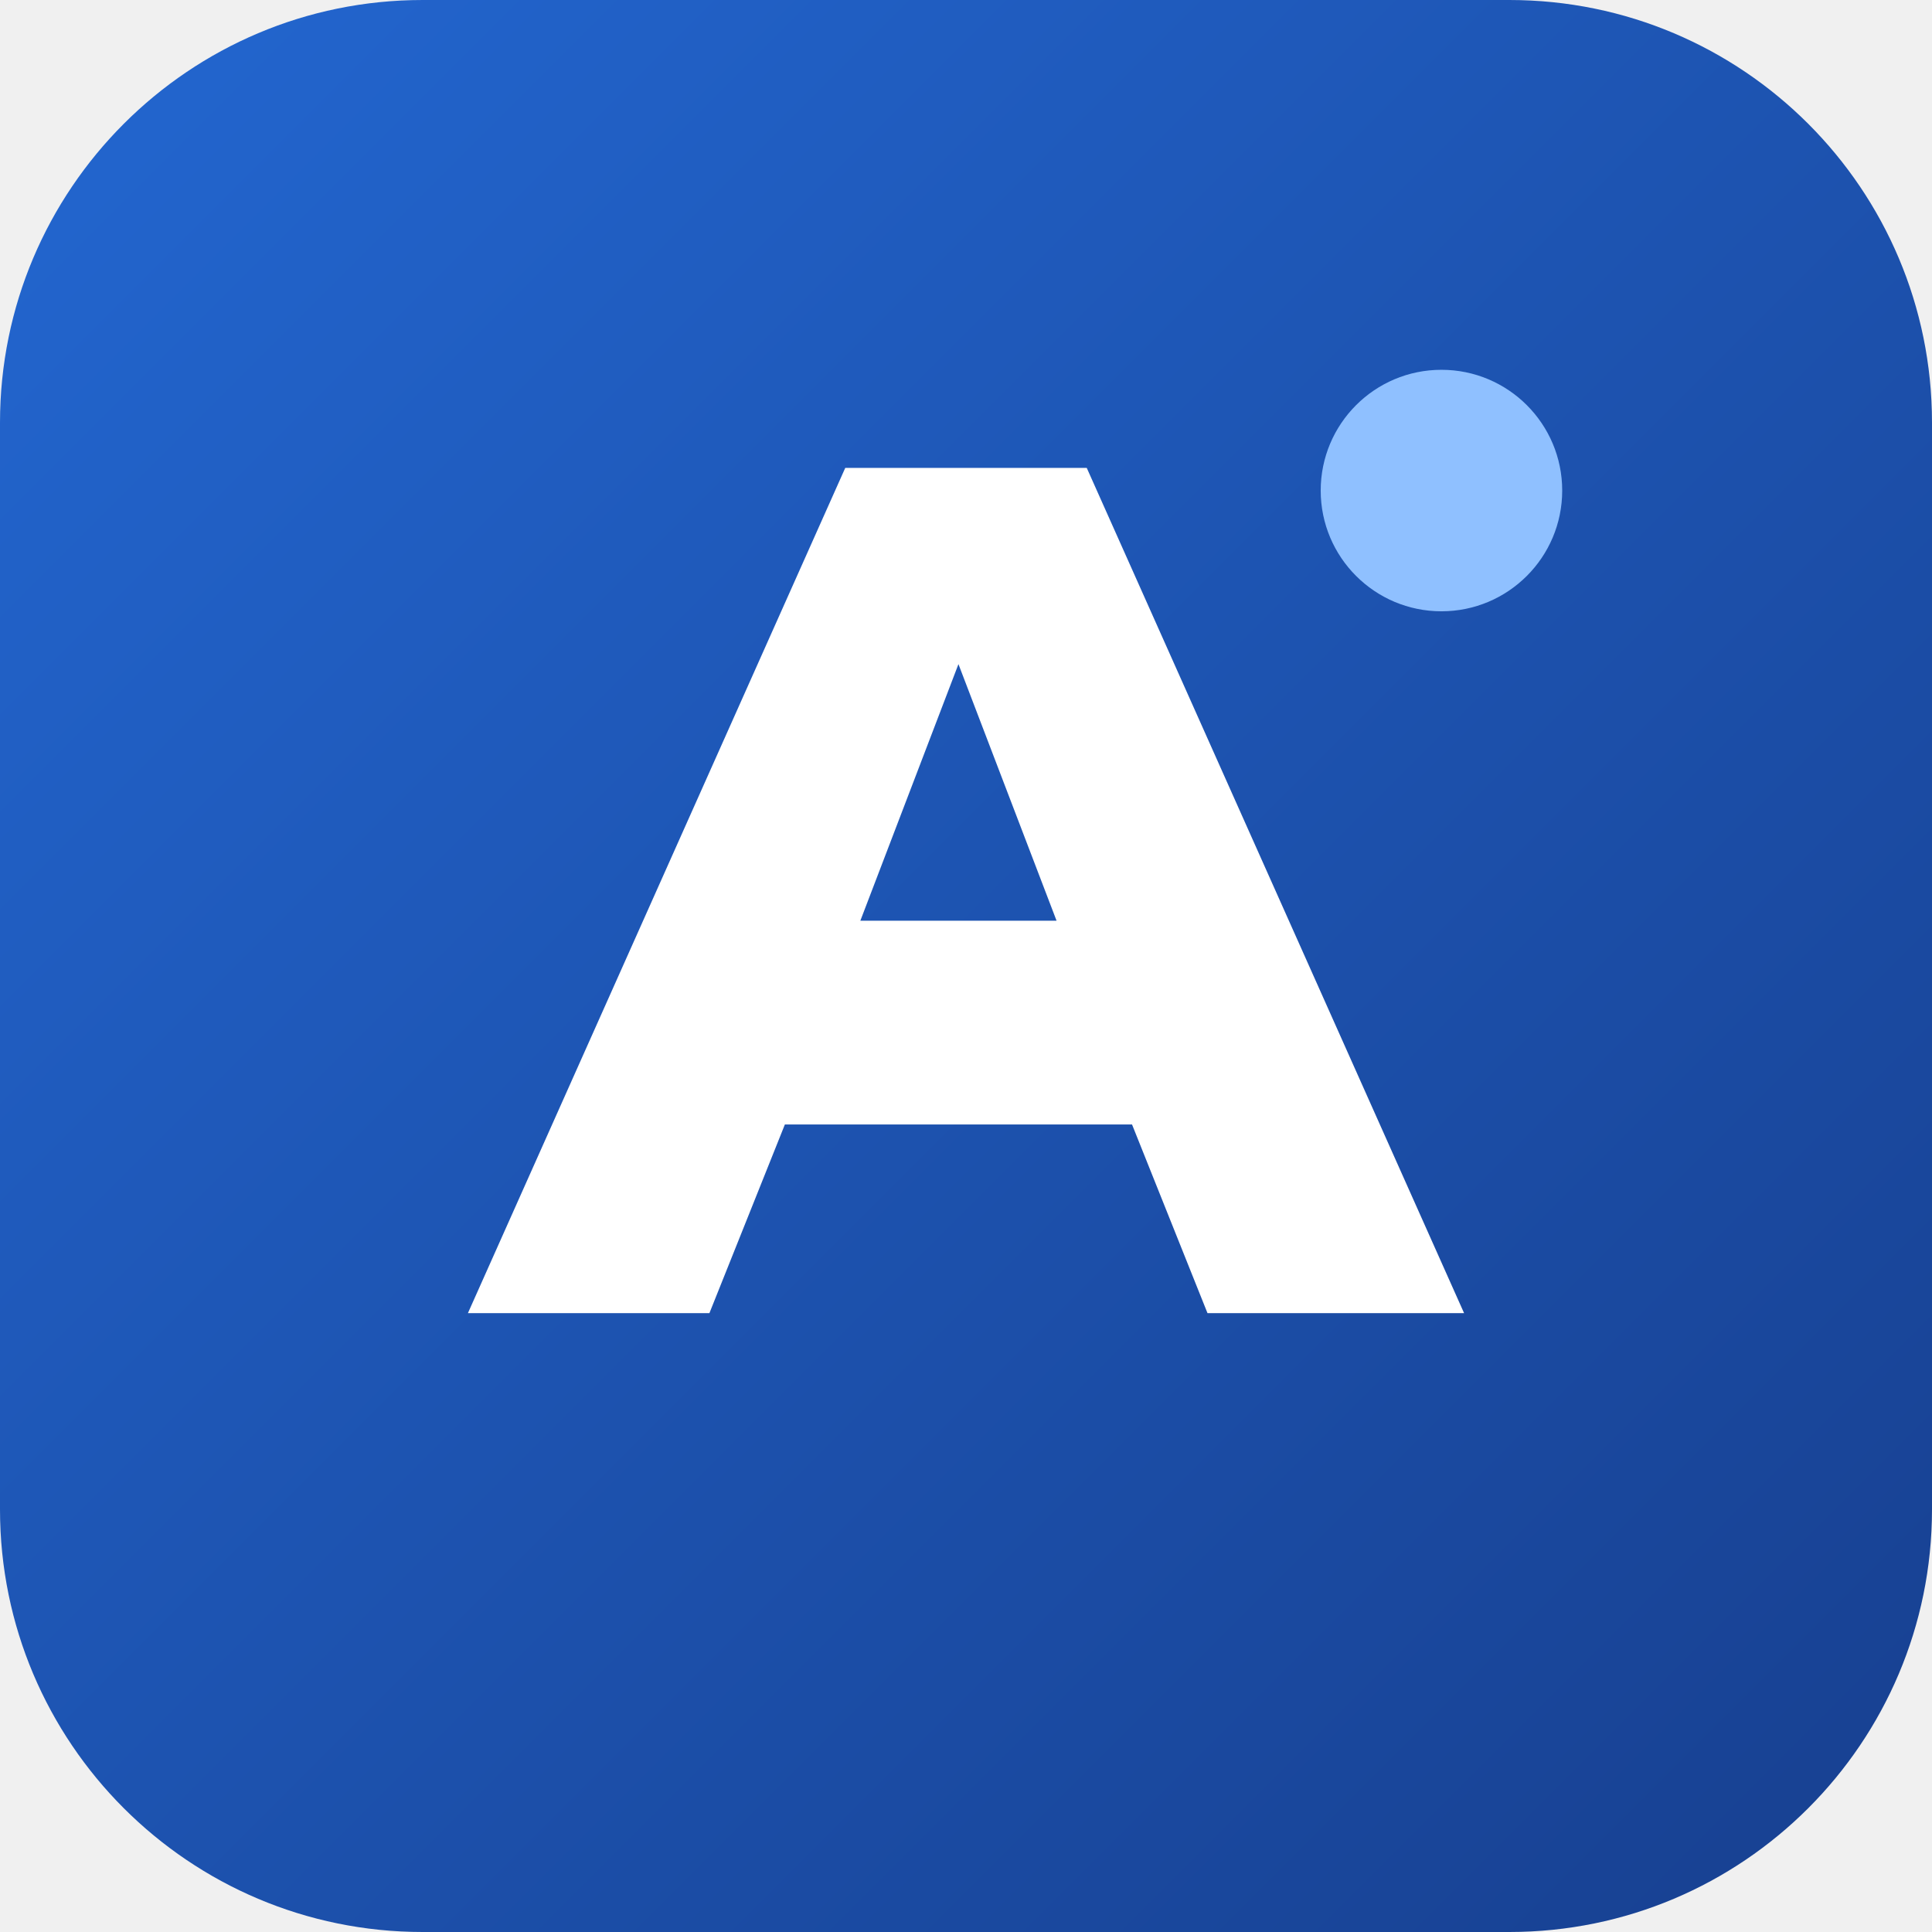
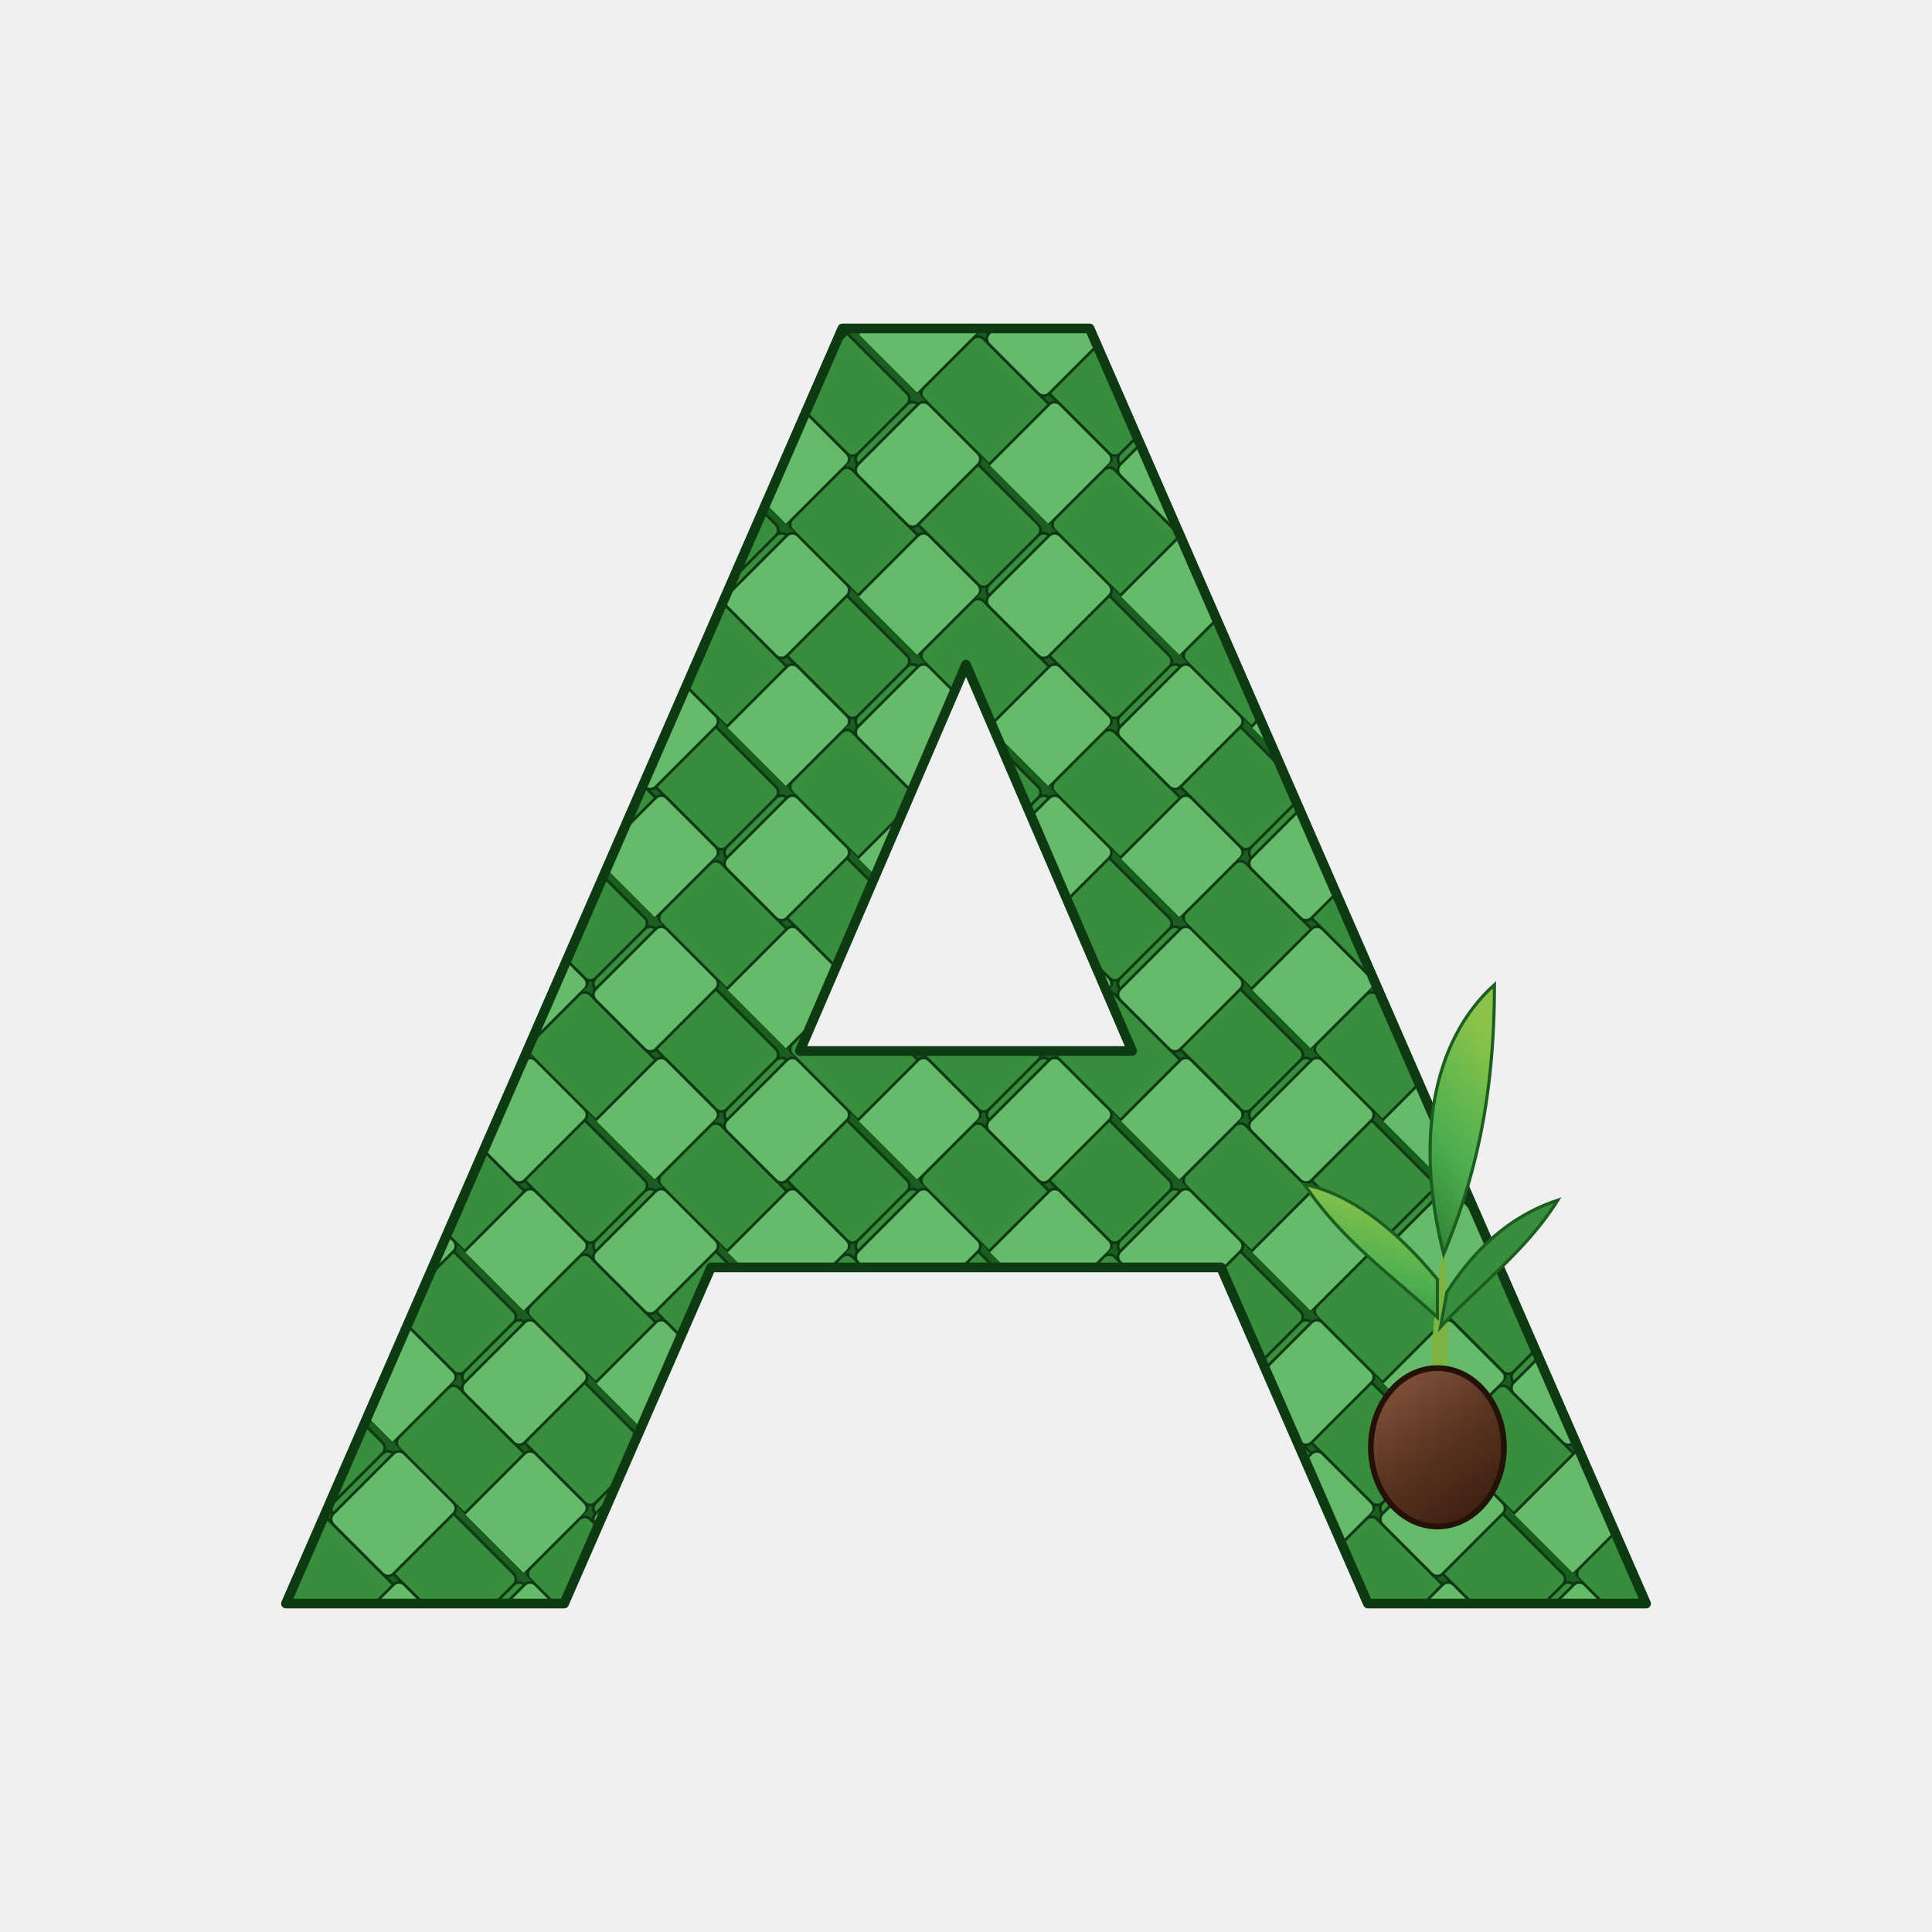
- <svg xmlns="http://www.w3.org/2000/svg" width="256" height="256" viewBox="0 0 256 256">
+ <svg xmlns="http://www.w3.org/2000/svg" viewBox="0 0 500 500">
  <defs>
-     <linearGradient id="g" x1="0" y1="0" x2="1" y2="1">
-       <stop offset="0%" stop-color="#2367d1" />
-       <stop offset="100%" stop-color="#173f8f" />
+     <pattern id="w" width="48" height="48" patternUnits="userSpaceOnUse" patternTransform="rotate(45)">
+       <rect width="48" height="48" fill="#1b5e20" />
+       <rect y="2" width="48" height="22" rx="2" fill="#388e3c" stroke="#0e3814" stroke-width=".7" />
+       <rect y="26" width="48" height="22" rx="2" fill="#388e3c" stroke="#0e3814" stroke-width=".7" />
+       <rect x="2" width="22" height="26" rx="2" fill="#66bb6a" stroke="#0e3814" stroke-width=".7" />
+       <rect x="26" y="24" width="22" height="26" rx="2" fill="#66bb6a" stroke="#0e3814" stroke-width=".7" />
+     </pattern>
+     <linearGradient id="s" x1="20%" y1="0%" x2="80%" y2="100%">
+       <stop stop-color="#84543d" />
+       <stop offset=".5" stop-color="#5a3321" />
+       <stop offset="1" stop-color="#3b1d10" />
+     </linearGradient>
+     <linearGradient id="f" x1="0%" y1="100%" x2="30%" y2="0%">
+       <stop stop-color="#2e7d32" />
+       <stop offset=".45" stop-color="#4caf50" />
+       <stop offset="1" stop-color="#8bc34a" />
    </linearGradient>
  </defs>
-   <rect width="256" height="256" rx="56" fill="url(#g)" />
-   <path d="M62 174 112 62h32l50 112h-34l-10-25H104l-10 25H62Zm52-52h26l-13-34-13 34Z" fill="white" />
-   <circle cx="191" cy="65" r="16" fill="#8fc0ff" />
+   <path d="M218 85H282L426 415H354L316 328H184L146 415H74ZM207 272H293L250 172Z" fill="url(#w)" stroke="#0e3a13" stroke-width="2.5" stroke-linejoin="round" fill-rule="evenodd" />
+   <g transform="translate(372 368) scale(.82)">
+     <ellipse cx="0" cy="8" rx="21" ry="25" fill="url(#s)" stroke="#241209" stroke-width="1.8" />
+     <path d="M-2-18Q-1-40 2-55Q4-40 3-18Z" fill="#7cb342" />
+     <path d="M2-53C-7-88-2-120 18-138C18-100 11-75 2-53Z" fill="url(#f)" stroke="#1b5e20" />
+     <path d="M0-45C-14-62-28-72-42-75C-30-57-14-46 0-33Z" fill="url(#f)" stroke="#1b5e20" />
+     <path d="M3-41C14-58 26-66 38-70C28-54 13-43 1-30Z" fill="#388e3c" stroke="#1b5e20" />
+   </g>
</svg>
